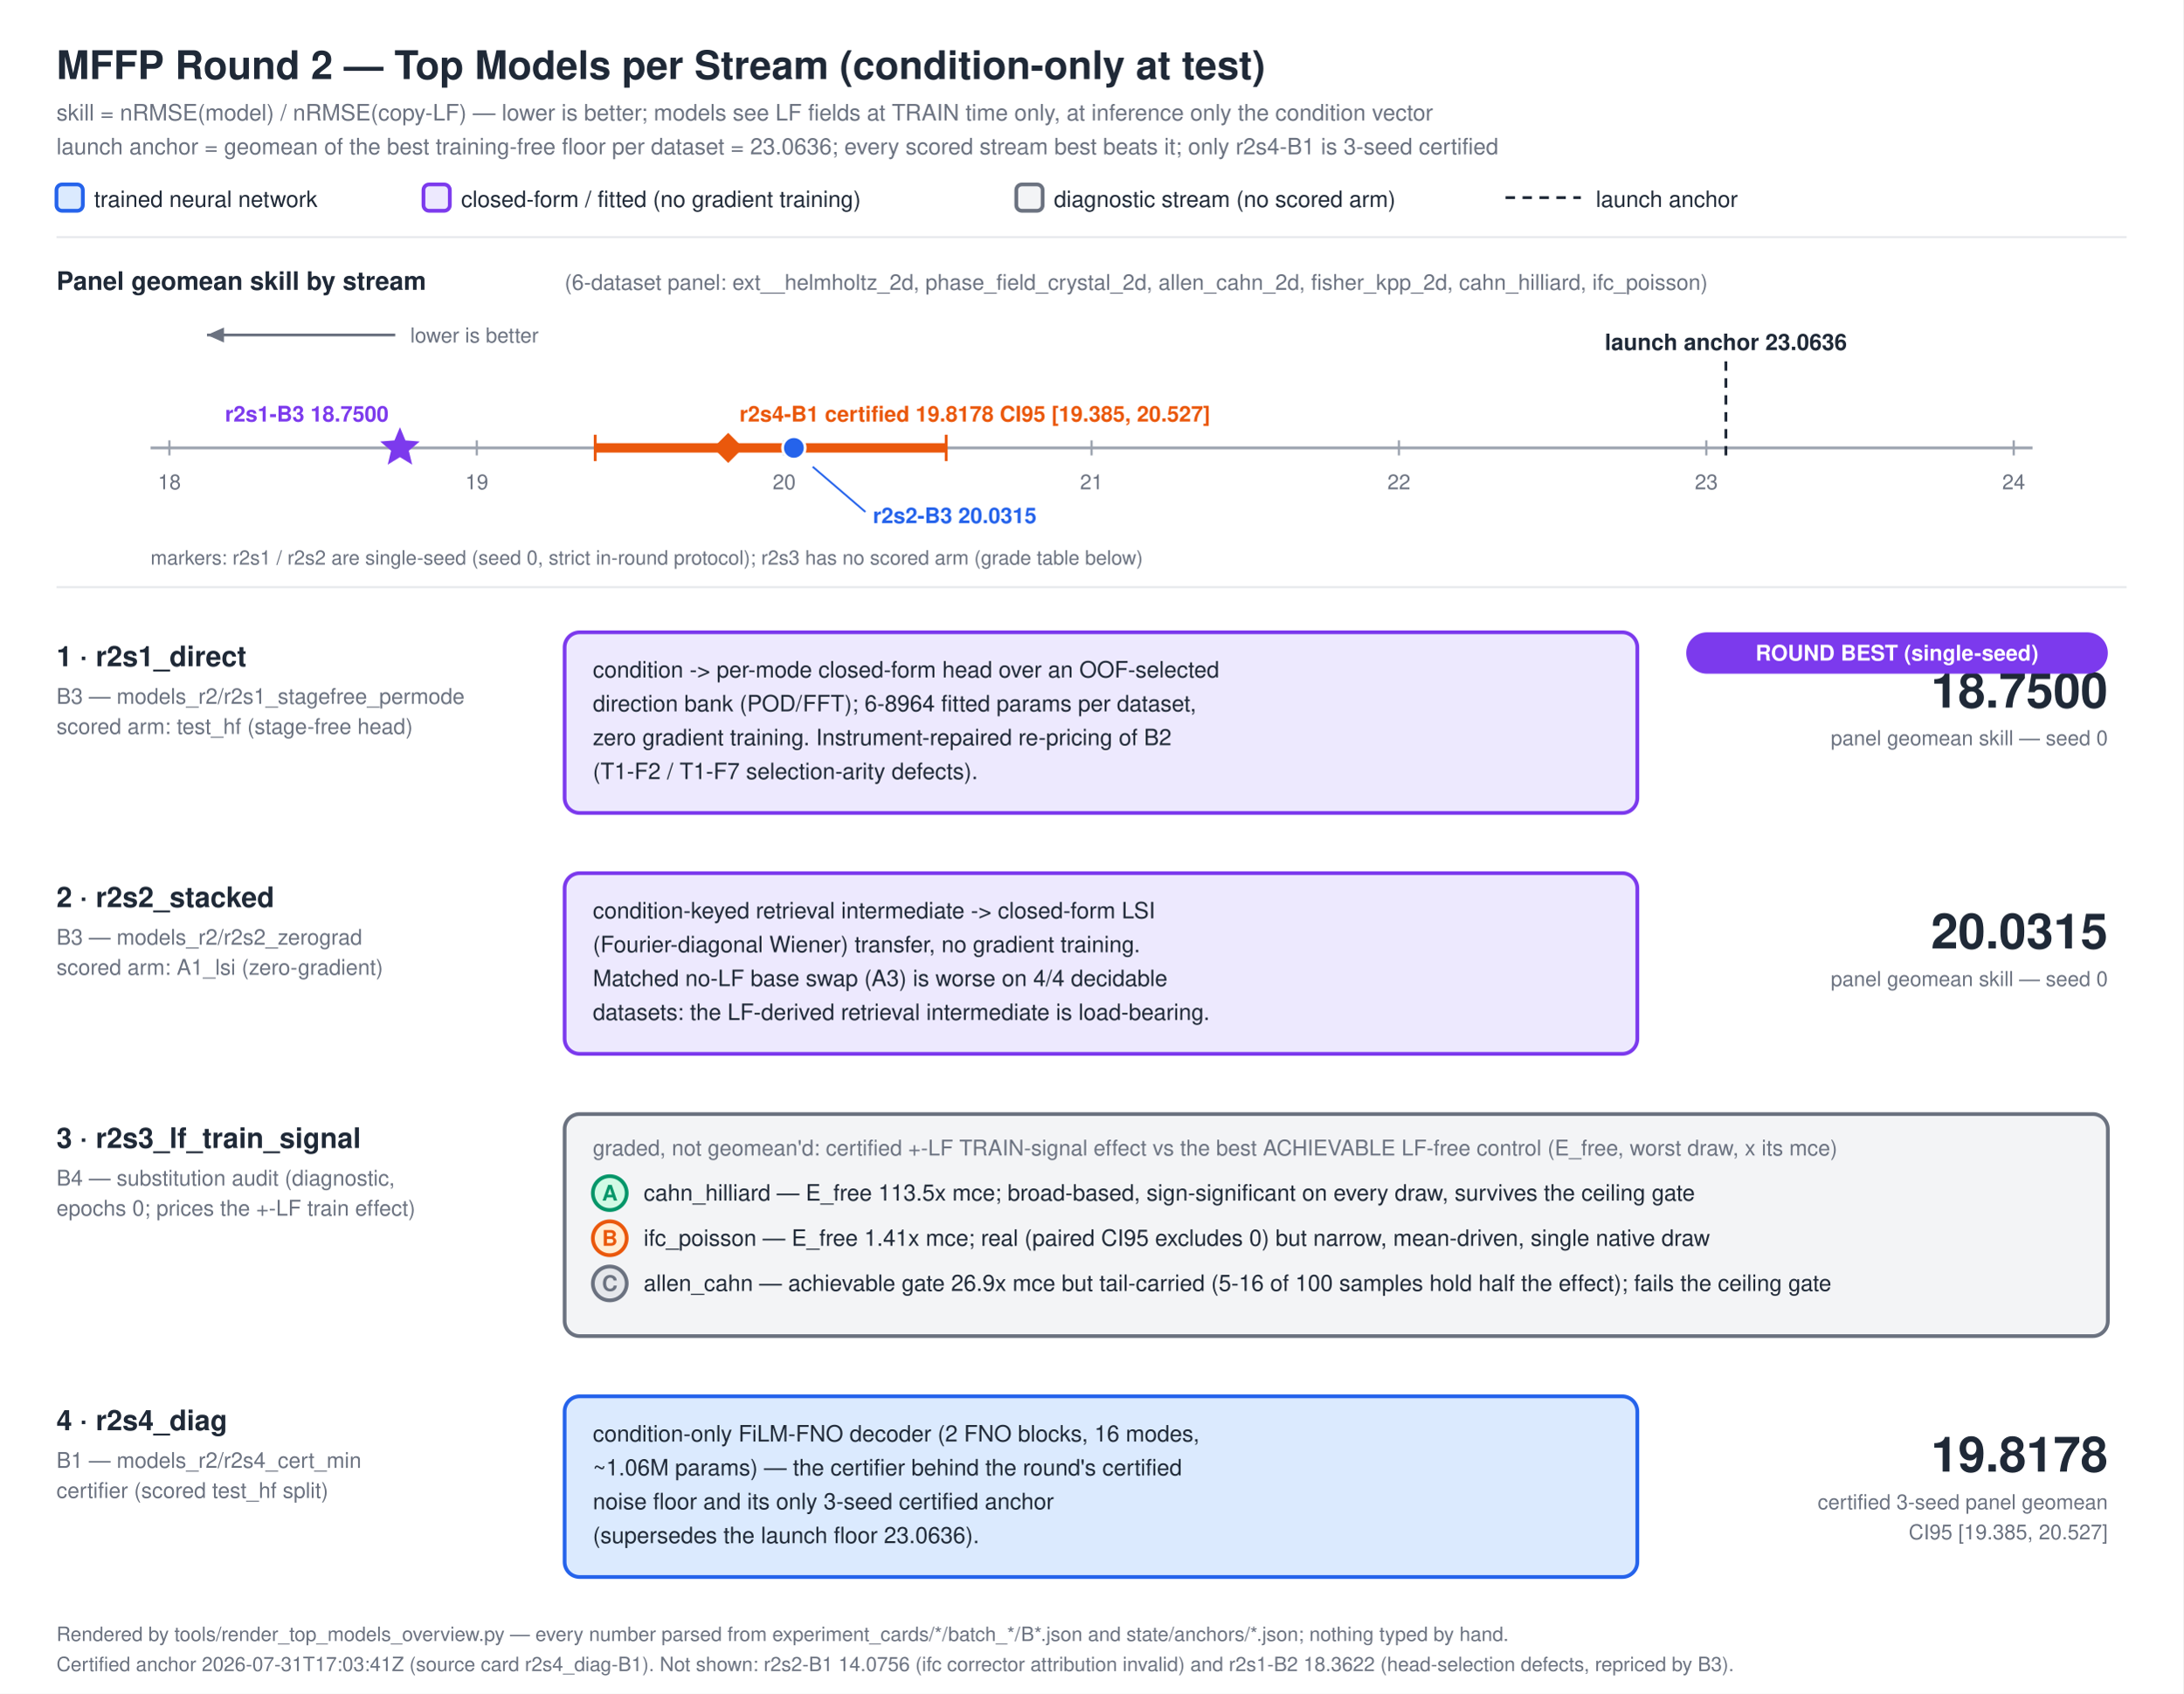
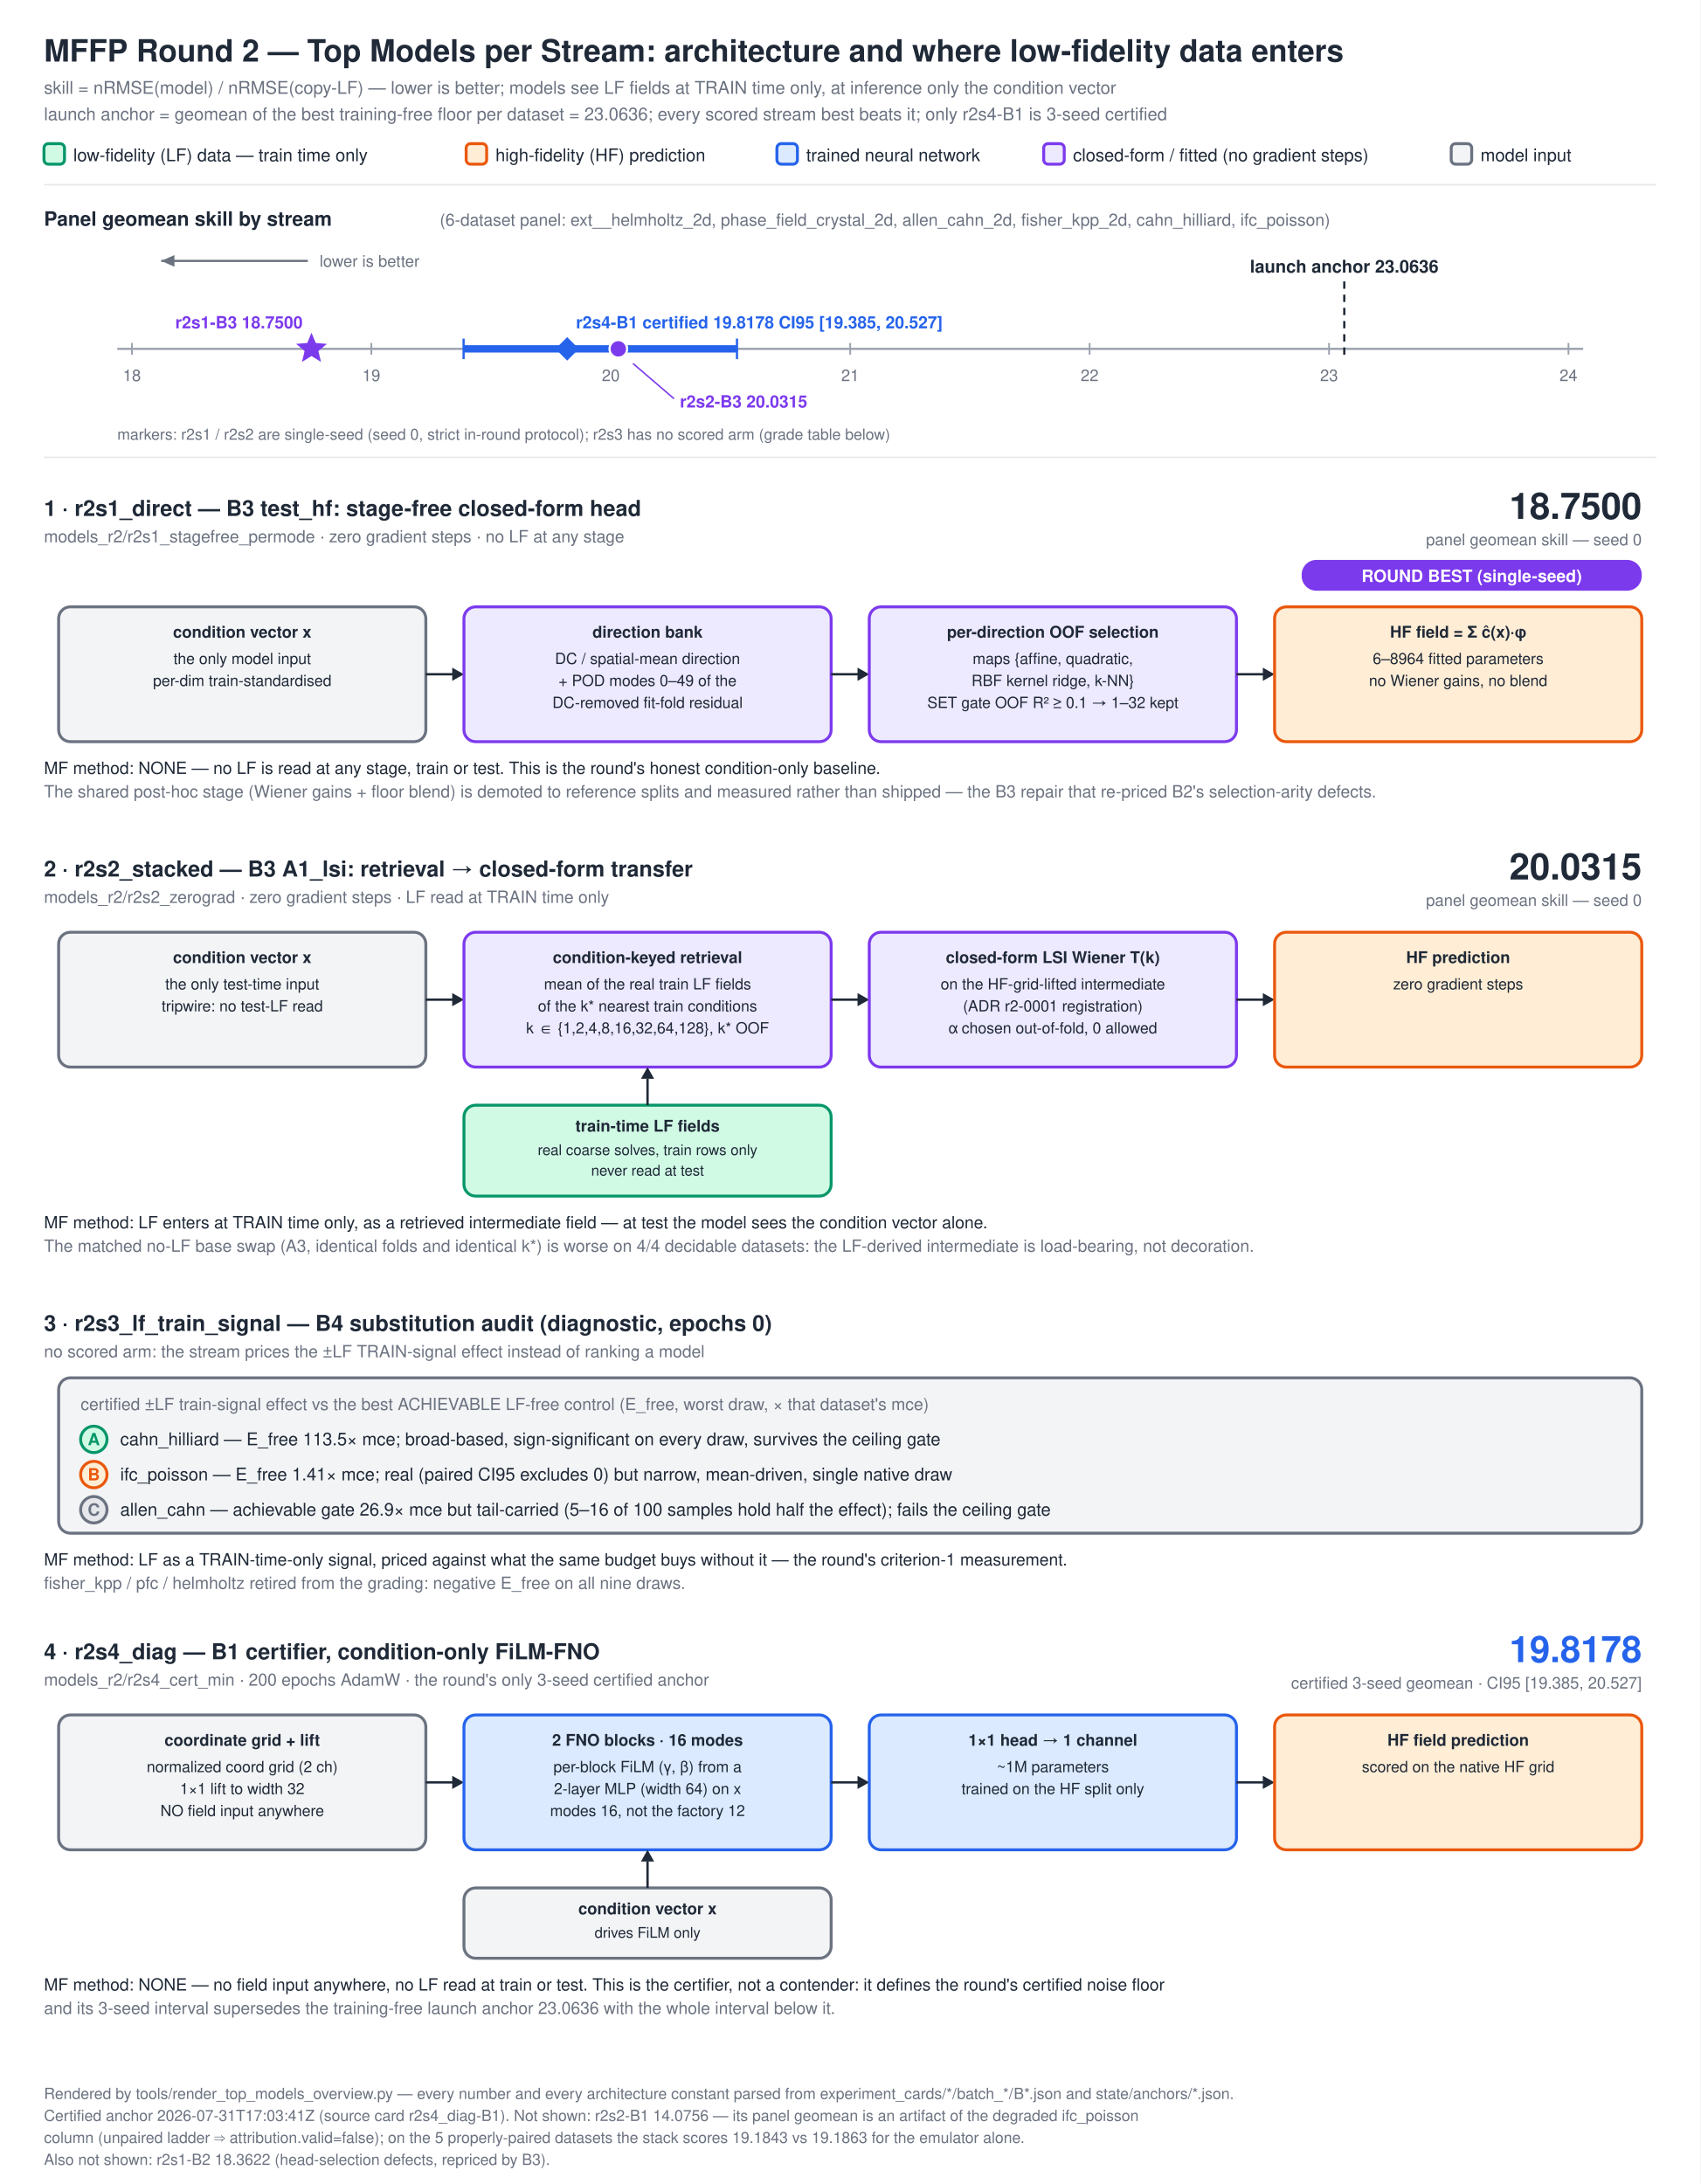
- <svg xmlns="http://www.w3.org/2000/svg" width="1160" height="900" viewBox="0 0 1160 900" font-family="Helvetica, Arial, sans-serif">
-   <rect width="1160" height="900" fill="#FFFFFF" />
-   <text x="30" y="42" font-size="21" fill="#1F2937" font-weight="bold">MFFP Round 2 — Top Models per Stream (condition-only at test)</text>
+ <svg xmlns="http://www.w3.org/2000/svg" width="1160" height="1490" viewBox="0 0 1160 1490" font-family="Helvetica, Arial, sans-serif">
+   <rect width="1160" height="1490" fill="#FFFFFF" />
+   <text x="30" y="42" font-size="21" fill="#1F2937" font-weight="bold">MFFP Round 2 — Top Models per Stream: architecture and where low-fidelity data enters</text>
  <text x="30" y="64" font-size="12" fill="#6B7280">skill = nRMSE(model) / nRMSE(copy-LF) — lower is better; models see LF fields at TRAIN time only, at inference only the condition vector</text>
  <text x="30" y="82" font-size="12" fill="#6B7280">launch anchor = geomean of the best training-free floor per dataset = 23.0636; every scored stream best beats it; only r2s4-B1 is 3-seed certified</text>
-   <rect x="30" y="98" width="14" height="14" rx="3" fill="#DBEAFE" stroke="#2563EB" stroke-width="2" />
-   <text x="50" y="110" font-size="12" fill="#1F2937">trained neural network</text>
-   <rect x="225" y="98" width="14" height="14" rx="3" fill="#EDE9FE" stroke="#7C3AED" stroke-width="2" />
-   <text x="245" y="110" font-size="12" fill="#1F2937">closed-form / fitted (no gradient training)</text>
-   <rect x="540" y="98" width="14" height="14" rx="3" fill="#F3F4F6" stroke="#6B7280" stroke-width="2" />
-   <text x="560" y="110" font-size="12" fill="#1F2937">diagnostic stream (no scored arm)</text>
-   <line x1="800" y1="105" x2="840" y2="105" stroke="#1F2937" stroke-width="1.5" stroke-dasharray="5,4" />
-   <text x="848" y="110" font-size="12" fill="#1F2937">launch anchor</text>
+   <rect x="30" y="98" width="14" height="14" rx="3" fill="#D1FAE5" stroke="#059669" stroke-width="2" />
+   <text x="50" y="110" font-size="12" fill="#1F2937">low-fidelity (LF) data — train time only</text>
+   <rect x="318" y="98" width="14" height="14" rx="3" fill="#FFEDD5" stroke="#EA580C" stroke-width="2" />
+   <text x="338" y="110" font-size="12" fill="#1F2937">high-fidelity (HF) prediction</text>
+   <rect x="530" y="98" width="14" height="14" rx="3" fill="#DBEAFE" stroke="#2563EB" stroke-width="2" />
+   <text x="550" y="110" font-size="12" fill="#1F2937">trained neural network</text>
+   <rect x="712" y="98" width="14" height="14" rx="3" fill="#EDE9FE" stroke="#7C3AED" stroke-width="2" />
+   <text x="732" y="110" font-size="12" fill="#1F2937">closed-form / fitted (no gradient steps)</text>
+   <rect x="990" y="98" width="14" height="14" rx="3" fill="#F3F4F6" stroke="#6B7280" stroke-width="2" />
+   <text x="1010" y="110" font-size="12" fill="#1F2937">model input</text>
  <line x1="30" y1="126" x2="1130" y2="126" stroke="#E5E7EB" stroke-width="1" />
  <text x="30" y="154" font-size="13.5" fill="#1F2937" font-weight="bold">Panel geomean skill by stream</text>
  <text x="300" y="154" font-size="11.5" fill="#6B7280">(6-dataset panel: ext__helmholtz_2d, phase_field_crystal_2d, allen_cahn_2d, fisher_kpp_2d, cahn_hilliard, ifc_poisson)</text>
  <line x1="80" y1="238" x2="1080" y2="238" stroke="#9CA3AF" stroke-width="1.5" />
  <line x1="90.0" y1="234" x2="90.0" y2="242" stroke="#9CA3AF" stroke-width="1.2" />
  <text x="90.0" y="260" font-size="11" fill="#6B7280" text-anchor="middle">18</text>
  <line x1="253.333" y1="234" x2="253.333" y2="242" stroke="#9CA3AF" stroke-width="1.2" />
  <text x="253.333" y="260" font-size="11" fill="#6B7280" text-anchor="middle">19</text>
  <line x1="416.667" y1="234" x2="416.667" y2="242" stroke="#9CA3AF" stroke-width="1.2" />
  <text x="416.667" y="260" font-size="11" fill="#6B7280" text-anchor="middle">20</text>
  <line x1="580.0" y1="234" x2="580.0" y2="242" stroke="#9CA3AF" stroke-width="1.2" />
  <text x="580.0" y="260" font-size="11" fill="#6B7280" text-anchor="middle">21</text>
  <line x1="743.333" y1="234" x2="743.333" y2="242" stroke="#9CA3AF" stroke-width="1.2" />
  <text x="743.333" y="260" font-size="11" fill="#6B7280" text-anchor="middle">22</text>
  <line x1="906.667" y1="234" x2="906.667" y2="242" stroke="#9CA3AF" stroke-width="1.2" />
  <text x="906.667" y="260" font-size="11" fill="#6B7280" text-anchor="middle">23</text>
  <line x1="1070.0" y1="234" x2="1070.0" y2="242" stroke="#9CA3AF" stroke-width="1.2" />
  <text x="1070.0" y="260" font-size="11" fill="#6B7280" text-anchor="middle">24</text>
  <line x1="210" y1="178" x2="110" y2="178" stroke="#6B7280" stroke-width="1.5" />
  <path d="M 110 178 l 9 -4 l 0 8 z" fill="#6B7280" />
  <text x="218" y="182" font-size="11" fill="#6B7280">lower is better</text>
  <line x1="917.057" y1="192" x2="917.057" y2="246" stroke="#1F2937" stroke-width="1.5" stroke-dasharray="5,4" />
  <text x="917.057" y="186" font-size="12" fill="#1F2937" font-weight="bold" text-anchor="middle">launch anchor 23.0636</text>
-   <line x1="316.262" y1="238" x2="502.767" y2="238" stroke="#EA580C" stroke-width="5" />
-   <line x1="316.262" y1="231" x2="316.262" y2="245" stroke="#EA580C" stroke-width="1.5" />
-   <line x1="502.767" y1="231" x2="502.767" y2="245" stroke="#EA580C" stroke-width="1.5" />
-   <path d="M 386.915 230 L 394.915 238 L 386.915 246 L 378.915 238 Z" fill="#EA580C" />
-   <text x="392.915" y="224" font-size="11.5" fill="#EA580C" font-weight="bold">r2s4-B1 certified 19.8178  CI95 [19.385, 20.527]</text>
+   <line x1="316.262" y1="238" x2="502.767" y2="238" stroke="#2563EB" stroke-width="5" />
+   <line x1="316.262" y1="231" x2="316.262" y2="245" stroke="#2563EB" stroke-width="1.5" />
+   <line x1="502.767" y1="231" x2="502.767" y2="245" stroke="#2563EB" stroke-width="1.5" />
+   <path d="M 386.915 230 L 394.915 238 L 386.915 246 L 378.915 238 Z" fill="#2563EB" />
+   <text x="392.915" y="224" font-size="11.5" fill="#2563EB" font-weight="bold">r2s4-B1 certified 19.8178  CI95 [19.385, 20.527]</text>
  <polygon points="212.5,227.0 215.4,234.0 223.0,234.6 217.2,239.5 219.0,246.9 212.5,242.9 206.0,246.9 207.8,239.5 202.0,234.6 209.6,234.0" fill="#7C3AED" />
  <text x="206.492" y="224" font-size="11.5" fill="#7C3AED" font-weight="bold" text-anchor="end">r2s1-B3 18.7500</text>
-   <circle cx="421.818" cy="238" r="6" fill="#2563EB" stroke="#FFFFFF" stroke-width="1.5" />
-   <line x1="431.818" y1="248" x2="459.818" y2="272" stroke="#2563EB" stroke-width="1.0" />
-   <text x="463.818" y="278" font-size="11.5" fill="#2563EB" font-weight="bold">r2s2-B3 20.0315</text>
+   <circle cx="421.818" cy="238" r="6" fill="#7C3AED" stroke="#FFFFFF" stroke-width="1.5" />
+   <line x1="431.818" y1="248" x2="459.818" y2="272" stroke="#7C3AED" stroke-width="1.0" />
+   <text x="463.818" y="278" font-size="11.5" fill="#7C3AED" font-weight="bold">r2s2-B3 20.0315</text>
  <text x="80" y="300" font-size="10.5" fill="#6B7280">markers: r2s1 / r2s2 are single-seed (seed 0, strict in-round protocol); r2s3 has no scored arm (grade table below)</text>
  <line x1="30" y1="312" x2="1130" y2="312" stroke="#E5E7EB" stroke-width="1" />
-   <text x="30" y="354" font-size="15" fill="#1F2937" font-weight="bold">1 · r2s1_direct</text>
-   <text x="30" y="374" font-size="11.5" fill="#6B7280">B3 — models_r2/r2s1_stagefree_permode</text>
-   <text x="30" y="390" font-size="11.5" fill="#6B7280">scored arm: test_hf (stage-free head)</text>
-   <rect x="300" y="336" width="570" height="96" rx="8" fill="#EDE9FE" stroke="#7C3AED" stroke-width="2" />
-   <text x="315" y="360" font-size="12" fill="#1F2937">condition -&gt; per-mode closed-form head over an OOF-selected</text>
-   <text x="315" y="378" font-size="12" fill="#1F2937">direction bank (POD/FFT); 6-8964 fitted params per dataset,</text>
-   <text x="315" y="396" font-size="12" fill="#1F2937">zero gradient training. Instrument-repaired re-pricing of B2</text>
-   <text x="315" y="414" font-size="12" fill="#1F2937">(T1-F2 / T1-F7 selection-arity defects).</text>
-   <text x="1120" y="376" font-size="26" fill="#1F2937" font-weight="bold" text-anchor="end">18.7500</text>
-   <text x="1120" y="396" font-size="11" fill="#6B7280" text-anchor="end">panel geomean skill — seed 0</text>
-   <rect x="896" y="336" width="224" height="22" rx="11" fill="#7C3AED" />
-   <text x="1008" y="351" font-size="11.5" fill="#FFFFFF" font-weight="bold" text-anchor="middle">ROUND BEST (single-seed)</text>
-   <text x="30" y="482" font-size="15" fill="#1F2937" font-weight="bold">2 · r2s2_stacked</text>
-   <text x="30" y="502" font-size="11.5" fill="#6B7280">B3 — models_r2/r2s2_zerograd</text>
-   <text x="30" y="518" font-size="11.5" fill="#6B7280">scored arm: A1_lsi (zero-gradient)</text>
-   <rect x="300" y="464" width="570" height="96" rx="8" fill="#EDE9FE" stroke="#7C3AED" stroke-width="2" />
-   <text x="315" y="488" font-size="12" fill="#1F2937">condition-keyed retrieval intermediate -&gt; closed-form LSI</text>
-   <text x="315" y="506" font-size="12" fill="#1F2937">(Fourier-diagonal Wiener) transfer, no gradient training.</text>
-   <text x="315" y="524" font-size="12" fill="#1F2937">Matched no-LF base swap (A3) is worse on 4/4 decidable</text>
-   <text x="315" y="542" font-size="12" fill="#1F2937">datasets: the LF-derived retrieval intermediate is load-bearing.</text>
-   <text x="1120" y="504" font-size="26" fill="#1F2937" font-weight="bold" text-anchor="end">20.0315</text>
-   <text x="1120" y="524" font-size="11" fill="#6B7280" text-anchor="end">panel geomean skill — seed 0</text>
-   <text x="30" y="610" font-size="15" fill="#1F2937" font-weight="bold">3 · r2s3_lf_train_signal</text>
-   <text x="30" y="630" font-size="11.5" fill="#6B7280">B4 — substitution audit (diagnostic,</text>
-   <text x="30" y="646" font-size="11.5" fill="#6B7280">epochs 0; prices the +-LF train effect)</text>
-   <rect x="300" y="592" width="820" height="118" rx="8" fill="#F3F4F6" stroke="#6B7280" stroke-width="2" />
-   <text x="315" y="614" font-size="11.5" fill="#6B7280">graded, not geomean'd: certified +-LF TRAIN-signal effect vs the best ACHIEVABLE LF-free control (E_free, worst draw, x its mce)</text>
-   <circle cx="324" cy="634" r="9" fill="#D1FAE5" stroke="#059669" stroke-width="2" />
-   <text x="324" y="638" font-size="11.5" fill="#059669" font-weight="bold" text-anchor="middle">A</text>
-   <text x="342" y="638" font-size="12" fill="#1F2937">cahn_hilliard — E_free 113.5x mce; broad-based, sign-significant on every draw, survives the ceiling gate</text>
-   <circle cx="324" cy="658" r="9" fill="#FFEDD5" stroke="#EA580C" stroke-width="2" />
-   <text x="324" y="662" font-size="11.5" fill="#EA580C" font-weight="bold" text-anchor="middle">B</text>
-   <text x="342" y="662" font-size="12" fill="#1F2937">ifc_poisson — E_free 1.41x mce; real (paired CI95 excludes 0) but narrow, mean-driven, single native draw</text>
-   <circle cx="324" cy="682" r="9" fill="#E5E7EB" stroke="#6B7280" stroke-width="2" />
-   <text x="324" y="686" font-size="11.5" fill="#6B7280" font-weight="bold" text-anchor="middle">C</text>
-   <text x="342" y="686" font-size="12" fill="#1F2937">allen_cahn — achievable gate 26.9x mce but tail-carried (5-16 of 100 samples hold half the effect); fails the ceiling gate</text>
-   <text x="30" y="760" font-size="15" fill="#1F2937" font-weight="bold">4 · r2s4_diag</text>
-   <text x="30" y="780" font-size="11.5" fill="#6B7280">B1 — models_r2/r2s4_cert_min</text>
-   <text x="30" y="796" font-size="11.5" fill="#6B7280">certifier (scored test_hf split)</text>
-   <rect x="300" y="742" width="570" height="96" rx="8" fill="#DBEAFE" stroke="#2563EB" stroke-width="2" />
-   <text x="315" y="766" font-size="12" fill="#1F2937">condition-only FiLM-FNO decoder (2 FNO blocks, 16 modes,</text>
-   <text x="315" y="784" font-size="12" fill="#1F2937">~1.06M params) — the certifier behind the round's certified</text>
-   <text x="315" y="802" font-size="12" fill="#1F2937">noise floor and its only 3-seed certified anchor</text>
-   <text x="315" y="820" font-size="12" fill="#1F2937">(supersedes the launch floor 23.0636).</text>
-   <text x="1120" y="782" font-size="26" fill="#1F2937" font-weight="bold" text-anchor="end">19.8178</text>
-   <text x="1120" y="802" font-size="11" fill="#6B7280" text-anchor="end">certified 3-seed panel geomean</text>
-   <text x="1120" y="818" font-size="11" fill="#6B7280" text-anchor="end">CI95 [19.385, 20.527]</text>
-   <text x="30" y="872" font-size="10.5" fill="#6B7280">Rendered by tools/render_top_models_overview.py — every number parsed from experiment_cards/*/batch_*/B*.json and state/anchors/*.json; nothing typed by hand.</text>
-   <text x="30" y="888" font-size="10.5" fill="#6B7280">Certified anchor 2026-07-31T17:03:41Z (source card r2s4_diag-B1). Not shown: r2s2-B1 14.0756 (ifc corrector attribution invalid) and r2s1-B2 18.3622 (head-selection defects, repriced by B3).</text>
+   <text x="30" y="352" font-size="15" fill="#1F2937" font-weight="bold">1 · r2s1_direct — B3 test_hf: stage-free closed-form head</text>
+   <text x="30" y="370" font-size="11.5" fill="#6B7280">models_r2/r2s1_stagefree_permode · zero gradient steps · no LF at any stage</text>
+   <text x="1120" y="354" font-size="25" fill="#1F2937" font-weight="bold" text-anchor="end">18.7500</text>
+   <text x="1120" y="372" font-size="11" fill="#6B7280" text-anchor="end">panel geomean skill — seed 0</text>
+   <rect x="888" y="382" width="232" height="21" rx="10" fill="#7C3AED" />
+   <text x="1004" y="397" font-size="11.5" fill="#FFFFFF" font-weight="bold" text-anchor="middle">ROUND BEST (single-seed)</text>
+   <rect x="40.0" y="414" width="250.5" height="92" rx="8" fill="#F3F4F6" stroke="#6B7280" stroke-width="2" />
+   <text x="165.25" y="435" font-size="11" fill="#1F2937" font-weight="bold" text-anchor="middle">condition vector x</text>
+   <text x="165.25" y="453" font-size="10.5" fill="#1F2937" text-anchor="middle">the only model input</text>
+   <text x="165.25" y="468" font-size="10.5" fill="#1F2937" text-anchor="middle">per-dim train-standardised</text>
+   <line x1="290.5" y1="460.0" x2="309.5" y2="460.0" stroke="#1F2937" stroke-width="1.6" />
+   <path d="M 316.5 460.0 l -8 -4.5 l 0 9 z" fill="#1F2937" />
+   <rect x="316.5" y="414" width="250.5" height="92" rx="8" fill="#EDE9FE" stroke="#7C3AED" stroke-width="2" />
+   <text x="441.75" y="435" font-size="11" fill="#1F2937" font-weight="bold" text-anchor="middle">direction bank</text>
+   <text x="441.75" y="453" font-size="10.5" fill="#1F2937" text-anchor="middle">DC / spatial-mean direction</text>
+   <text x="441.75" y="468" font-size="10.5" fill="#1F2937" text-anchor="middle">+ POD modes 0–49 of the</text>
+   <text x="441.75" y="483" font-size="10.5" fill="#1F2937" text-anchor="middle">DC-removed fit-fold residual</text>
+   <line x1="567.0" y1="460.0" x2="586.0" y2="460.0" stroke="#1F2937" stroke-width="1.6" />
+   <path d="M 593.0 460.0 l -8 -4.5 l 0 9 z" fill="#1F2937" />
+   <rect x="593.0" y="414" width="250.5" height="92" rx="8" fill="#EDE9FE" stroke="#7C3AED" stroke-width="2" />
+   <text x="718.25" y="435" font-size="11" fill="#1F2937" font-weight="bold" text-anchor="middle">per-direction OOF selection</text>
+   <text x="718.25" y="453" font-size="10.5" fill="#1F2937" text-anchor="middle">maps {affine, quadratic,</text>
+   <text x="718.25" y="468" font-size="10.5" fill="#1F2937" text-anchor="middle">RBF kernel ridge, k-NN}</text>
+   <text x="718.25" y="483" font-size="10.5" fill="#1F2937" text-anchor="middle">SET gate OOF R² ≥ 0.1 → 1–32 kept</text>
+   <line x1="843.5" y1="460.0" x2="862.5" y2="460.0" stroke="#1F2937" stroke-width="1.6" />
+   <path d="M 869.5 460.0 l -8 -4.5 l 0 9 z" fill="#1F2937" />
+   <rect x="869.5" y="414" width="250.5" height="92" rx="8" fill="#FFEDD5" stroke="#EA580C" stroke-width="2" />
+   <text x="994.75" y="435" font-size="11" fill="#1F2937" font-weight="bold" text-anchor="middle">HF field = Σ ĉ(x)·φ</text>
+   <text x="994.75" y="453" font-size="10.5" fill="#1F2937" text-anchor="middle">6–8964 fitted parameters</text>
+   <text x="994.75" y="468" font-size="10.5" fill="#1F2937" text-anchor="middle">no Wiener gains, no blend</text>
+   <text x="30" y="528" font-size="11.5" fill="#1F2937">MF method: NONE — no LF is read at any stage, train or test. This is the round's honest condition-only baseline.</text>
+   <text x="30" y="544" font-size="11.5" fill="#6B7280">The shared post-hoc stage (Wiener gains + floor blend) is demoted to reference splits and measured rather than shipped — the B3 repair that re-priced B2's selection-arity defects.</text>
+   <text x="30" y="598" font-size="15" fill="#1F2937" font-weight="bold">2 · r2s2_stacked — B3 A1_lsi: retrieval → closed-form transfer</text>
+   <text x="30" y="616" font-size="11.5" fill="#6B7280">models_r2/r2s2_zerograd · zero gradient steps · LF read at TRAIN time only</text>
+   <text x="1120" y="600" font-size="25" fill="#1F2937" font-weight="bold" text-anchor="end">20.0315</text>
+   <text x="1120" y="618" font-size="11" fill="#6B7280" text-anchor="end">panel geomean skill — seed 0</text>
+   <rect x="40.0" y="636" width="250.5" height="92" rx="8" fill="#F3F4F6" stroke="#6B7280" stroke-width="2" />
+   <text x="165.25" y="657" font-size="11" fill="#1F2937" font-weight="bold" text-anchor="middle">condition vector x</text>
+   <text x="165.25" y="675" font-size="10.5" fill="#1F2937" text-anchor="middle">the only test-time input</text>
+   <text x="165.25" y="690" font-size="10.5" fill="#1F2937" text-anchor="middle">tripwire: no test-LF read</text>
+   <line x1="290.5" y1="682.0" x2="309.5" y2="682.0" stroke="#1F2937" stroke-width="1.6" />
+   <path d="M 316.5 682.0 l -8 -4.5 l 0 9 z" fill="#1F2937" />
+   <rect x="316.5" y="636" width="250.5" height="92" rx="8" fill="#EDE9FE" stroke="#7C3AED" stroke-width="2" />
+   <text x="441.75" y="657" font-size="11" fill="#1F2937" font-weight="bold" text-anchor="middle">condition-keyed retrieval</text>
+   <text x="441.75" y="675" font-size="10.5" fill="#1F2937" text-anchor="middle">mean of the real train LF fields</text>
+   <text x="441.75" y="690" font-size="10.5" fill="#1F2937" text-anchor="middle">of the k* nearest train conditions</text>
+   <text x="441.75" y="705" font-size="10.5" fill="#1F2937" text-anchor="middle">k ∈ {1,2,4,8,16,32,64,128}, k* OOF</text>
+   <line x1="567.0" y1="682.0" x2="586.0" y2="682.0" stroke="#1F2937" stroke-width="1.6" />
+   <path d="M 593.0 682.0 l -8 -4.5 l 0 9 z" fill="#1F2937" />
+   <rect x="593.0" y="636" width="250.5" height="92" rx="8" fill="#EDE9FE" stroke="#7C3AED" stroke-width="2" />
+   <text x="718.25" y="657" font-size="11" fill="#1F2937" font-weight="bold" text-anchor="middle">closed-form LSI Wiener T(k)</text>
+   <text x="718.25" y="675" font-size="10.5" fill="#1F2937" text-anchor="middle">on the HF-grid-lifted intermediate</text>
+   <text x="718.25" y="690" font-size="10.5" fill="#1F2937" text-anchor="middle">(ADR r2-0001 registration)</text>
+   <text x="718.25" y="705" font-size="10.5" fill="#1F2937" text-anchor="middle">α chosen out-of-fold, 0 allowed</text>
+   <line x1="843.5" y1="682.0" x2="862.5" y2="682.0" stroke="#1F2937" stroke-width="1.6" />
+   <path d="M 869.5 682.0 l -8 -4.5 l 0 9 z" fill="#1F2937" />
+   <rect x="869.5" y="636" width="250.5" height="92" rx="8" fill="#FFEDD5" stroke="#EA580C" stroke-width="2" />
+   <text x="994.75" y="657" font-size="11" fill="#1F2937" font-weight="bold" text-anchor="middle">HF prediction</text>
+   <text x="994.75" y="675" font-size="10.5" fill="#1F2937" text-anchor="middle">zero gradient steps</text>
+   <rect x="316.5" y="754" width="250.5" height="62" rx="8" fill="#D1FAE5" stroke="#059669" stroke-width="2" />
+   <text x="441.75" y="772" font-size="11" fill="#1F2937" font-weight="bold" text-anchor="middle">train-time LF fields</text>
+   <text x="441.75" y="788" font-size="10" fill="#1F2937" text-anchor="middle">real coarse solves, train rows only</text>
+   <text x="441.75" y="802" font-size="10" fill="#1F2937" text-anchor="middle">never read at test</text>
+   <line x1="441.75" y1="754" x2="441.75" y2="736" stroke="#1F2937" stroke-width="1.6" />
+   <path d="M 441.75 728 l -4.5 8 l 9 0 z" fill="#1F2937" />
+   <text x="30" y="838" font-size="11.5" fill="#1F2937">MF method: LF enters at TRAIN time only, as a retrieved intermediate field — at test the model sees the condition vector alone.</text>
+   <text x="30" y="854" font-size="11.5" fill="#6B7280">The matched no-LF base swap (A3, identical folds and identical k*) is worse on 4/4 decidable datasets: the LF-derived intermediate is load-bearing, not decoration.</text>
+   <text x="30" y="908" font-size="15" fill="#1F2937" font-weight="bold">3 · r2s3_lf_train_signal — B4 substitution audit (diagnostic, epochs 0)</text>
+   <text x="30" y="926" font-size="11.5" fill="#6B7280">no scored arm: the stream prices the ±LF TRAIN-signal effect instead of ranking a model</text>
+   <rect x="40" y="940" width="1080" height="106" rx="8" fill="#F3F4F6" stroke="#6B7280" stroke-width="2" />
+   <text x="55" y="962" font-size="11.5" fill="#6B7280">certified ±LF train-signal effect vs the best ACHIEVABLE LF-free control (E_free, worst draw, × that dataset's mce)</text>
+   <circle cx="64" cy="982" r="9" fill="#D1FAE5" stroke="#059669" stroke-width="2" />
+   <text x="64" y="986" font-size="11.5" fill="#059669" font-weight="bold" text-anchor="middle">A</text>
+   <text x="82" y="986" font-size="12" fill="#1F2937">cahn_hilliard — E_free 113.5× mce; broad-based, sign-significant on every draw, survives the ceiling gate</text>
+   <circle cx="64" cy="1006" r="9" fill="#FFEDD5" stroke="#EA580C" stroke-width="2" />
+   <text x="64" y="1010" font-size="11.5" fill="#EA580C" font-weight="bold" text-anchor="middle">B</text>
+   <text x="82" y="1010" font-size="12" fill="#1F2937">ifc_poisson — E_free 1.41× mce; real (paired CI95 excludes 0) but narrow, mean-driven, single native draw</text>
+   <circle cx="64" cy="1030" r="9" fill="#E5E7EB" stroke="#6B7280" stroke-width="2" />
+   <text x="64" y="1034" font-size="11.5" fill="#6B7280" font-weight="bold" text-anchor="middle">C</text>
+   <text x="82" y="1034" font-size="12" fill="#1F2937">allen_cahn — achievable gate 26.9× mce but tail-carried (5–16 of 100 samples hold half the effect); fails the ceiling gate</text>
+   <text x="30" y="1068" font-size="11.5" fill="#1F2937">MF method: LF as a TRAIN-time-only signal, priced against what the same budget buys without it — the round's criterion-1 measurement.</text>
+   <text x="30" y="1084" font-size="11.5" fill="#6B7280">fisher_kpp / pfc / helmholtz retired from the grading: negative E_free on all nine draws.</text>
+   <text x="30" y="1132" font-size="15" fill="#1F2937" font-weight="bold">4 · r2s4_diag — B1 certifier, condition-only FiLM-FNO</text>
+   <text x="30" y="1150" font-size="11.5" fill="#6B7280">models_r2/r2s4_cert_min · 200 epochs AdamW · the round's only 3-seed certified anchor</text>
+   <text x="1120" y="1134" font-size="25" fill="#2563EB" font-weight="bold" text-anchor="end">19.8178</text>
+   <text x="1120" y="1152" font-size="11" fill="#6B7280" text-anchor="end">certified 3-seed geomean · CI95 [19.385, 20.527]</text>
+   <rect x="40.0" y="1170" width="250.5" height="92" rx="8" fill="#F3F4F6" stroke="#6B7280" stroke-width="2" />
+   <text x="165.25" y="1191" font-size="11" fill="#1F2937" font-weight="bold" text-anchor="middle">coordinate grid + lift</text>
+   <text x="165.25" y="1209" font-size="10.5" fill="#1F2937" text-anchor="middle">normalized coord grid (2 ch)</text>
+   <text x="165.25" y="1224" font-size="10.5" fill="#1F2937" text-anchor="middle">1×1 lift to width 32</text>
+   <text x="165.25" y="1239" font-size="10.5" fill="#1F2937" text-anchor="middle">NO field input anywhere</text>
+   <line x1="290.5" y1="1216.0" x2="309.5" y2="1216.0" stroke="#1F2937" stroke-width="1.6" />
+   <path d="M 316.5 1216.0 l -8 -4.5 l 0 9 z" fill="#1F2937" />
+   <rect x="316.5" y="1170" width="250.5" height="92" rx="8" fill="#DBEAFE" stroke="#2563EB" stroke-width="2" />
+   <text x="441.75" y="1191" font-size="11" fill="#1F2937" font-weight="bold" text-anchor="middle">2 FNO blocks · 16 modes</text>
+   <text x="441.75" y="1209" font-size="10.5" fill="#1F2937" text-anchor="middle">per-block FiLM (γ, β) from a</text>
+   <text x="441.75" y="1224" font-size="10.5" fill="#1F2937" text-anchor="middle">2-layer MLP (width 64) on x</text>
+   <text x="441.75" y="1239" font-size="10.5" fill="#1F2937" text-anchor="middle">modes 16, not the factory 12</text>
+   <line x1="567.0" y1="1216.0" x2="586.0" y2="1216.0" stroke="#1F2937" stroke-width="1.6" />
+   <path d="M 593.0 1216.0 l -8 -4.5 l 0 9 z" fill="#1F2937" />
+   <rect x="593.0" y="1170" width="250.5" height="92" rx="8" fill="#DBEAFE" stroke="#2563EB" stroke-width="2" />
+   <text x="718.25" y="1191" font-size="11" fill="#1F2937" font-weight="bold" text-anchor="middle">1×1 head → 1 channel</text>
+   <text x="718.25" y="1209" font-size="10.5" fill="#1F2937" text-anchor="middle">~1M parameters</text>
+   <text x="718.25" y="1224" font-size="10.5" fill="#1F2937" text-anchor="middle">trained on the HF split only</text>
+   <line x1="843.5" y1="1216.0" x2="862.5" y2="1216.0" stroke="#1F2937" stroke-width="1.6" />
+   <path d="M 869.5 1216.0 l -8 -4.5 l 0 9 z" fill="#1F2937" />
+   <rect x="869.5" y="1170" width="250.5" height="92" rx="8" fill="#FFEDD5" stroke="#EA580C" stroke-width="2" />
+   <text x="994.75" y="1191" font-size="11" fill="#1F2937" font-weight="bold" text-anchor="middle">HF field prediction</text>
+   <text x="994.75" y="1209" font-size="10.5" fill="#1F2937" text-anchor="middle">scored on the native HF grid</text>
+   <rect x="316.5" y="1288" width="250.5" height="48" rx="8" fill="#F3F4F6" stroke="#6B7280" stroke-width="2" />
+   <text x="441.75" y="1306" font-size="11" fill="#1F2937" font-weight="bold" text-anchor="middle">condition vector x</text>
+   <text x="441.75" y="1322" font-size="10" fill="#1F2937" text-anchor="middle">drives FiLM only</text>
+   <line x1="441.75" y1="1288" x2="441.75" y2="1270" stroke="#1F2937" stroke-width="1.6" />
+   <path d="M 441.75 1262 l -4.5 8 l 9 0 z" fill="#1F2937" />
+   <text x="30" y="1358" font-size="11.5" fill="#1F2937">MF method: NONE — no field input anywhere, no LF read at train or test. This is the certifier, not a contender: it defines the round's certified noise floor</text>
+   <text x="30" y="1374" font-size="11.5" fill="#6B7280">and its 3-seed interval supersedes the training-free launch anchor 23.0636 with the whole interval below it.</text>
+   <text x="30" y="1432" font-size="10.5" fill="#6B7280">Rendered by tools/render_top_models_overview.py — every number and every architecture constant parsed from experiment_cards/*/batch_*/B*.json and state/anchors/*.json.</text>
+   <text x="30" y="1447" font-size="10.5" fill="#6B7280">Certified anchor 2026-07-31T17:03:41Z (source card r2s4_diag-B1). Not shown: r2s2-B1 14.0756 — its panel geomean is an artifact of the degraded ifc_poisson</text>
+   <text x="30" y="1462" font-size="10.5" fill="#6B7280">column (unpaired ladder ⇒ attribution.valid=false); on the 5 properly-paired datasets the stack scores 19.1843 vs 19.1863 for the emulator alone.</text>
+   <text x="30" y="1477" font-size="10.5" fill="#6B7280">Also not shown: r2s1-B2 18.3622 (head-selection defects, repriced by B3).</text>
</svg>
